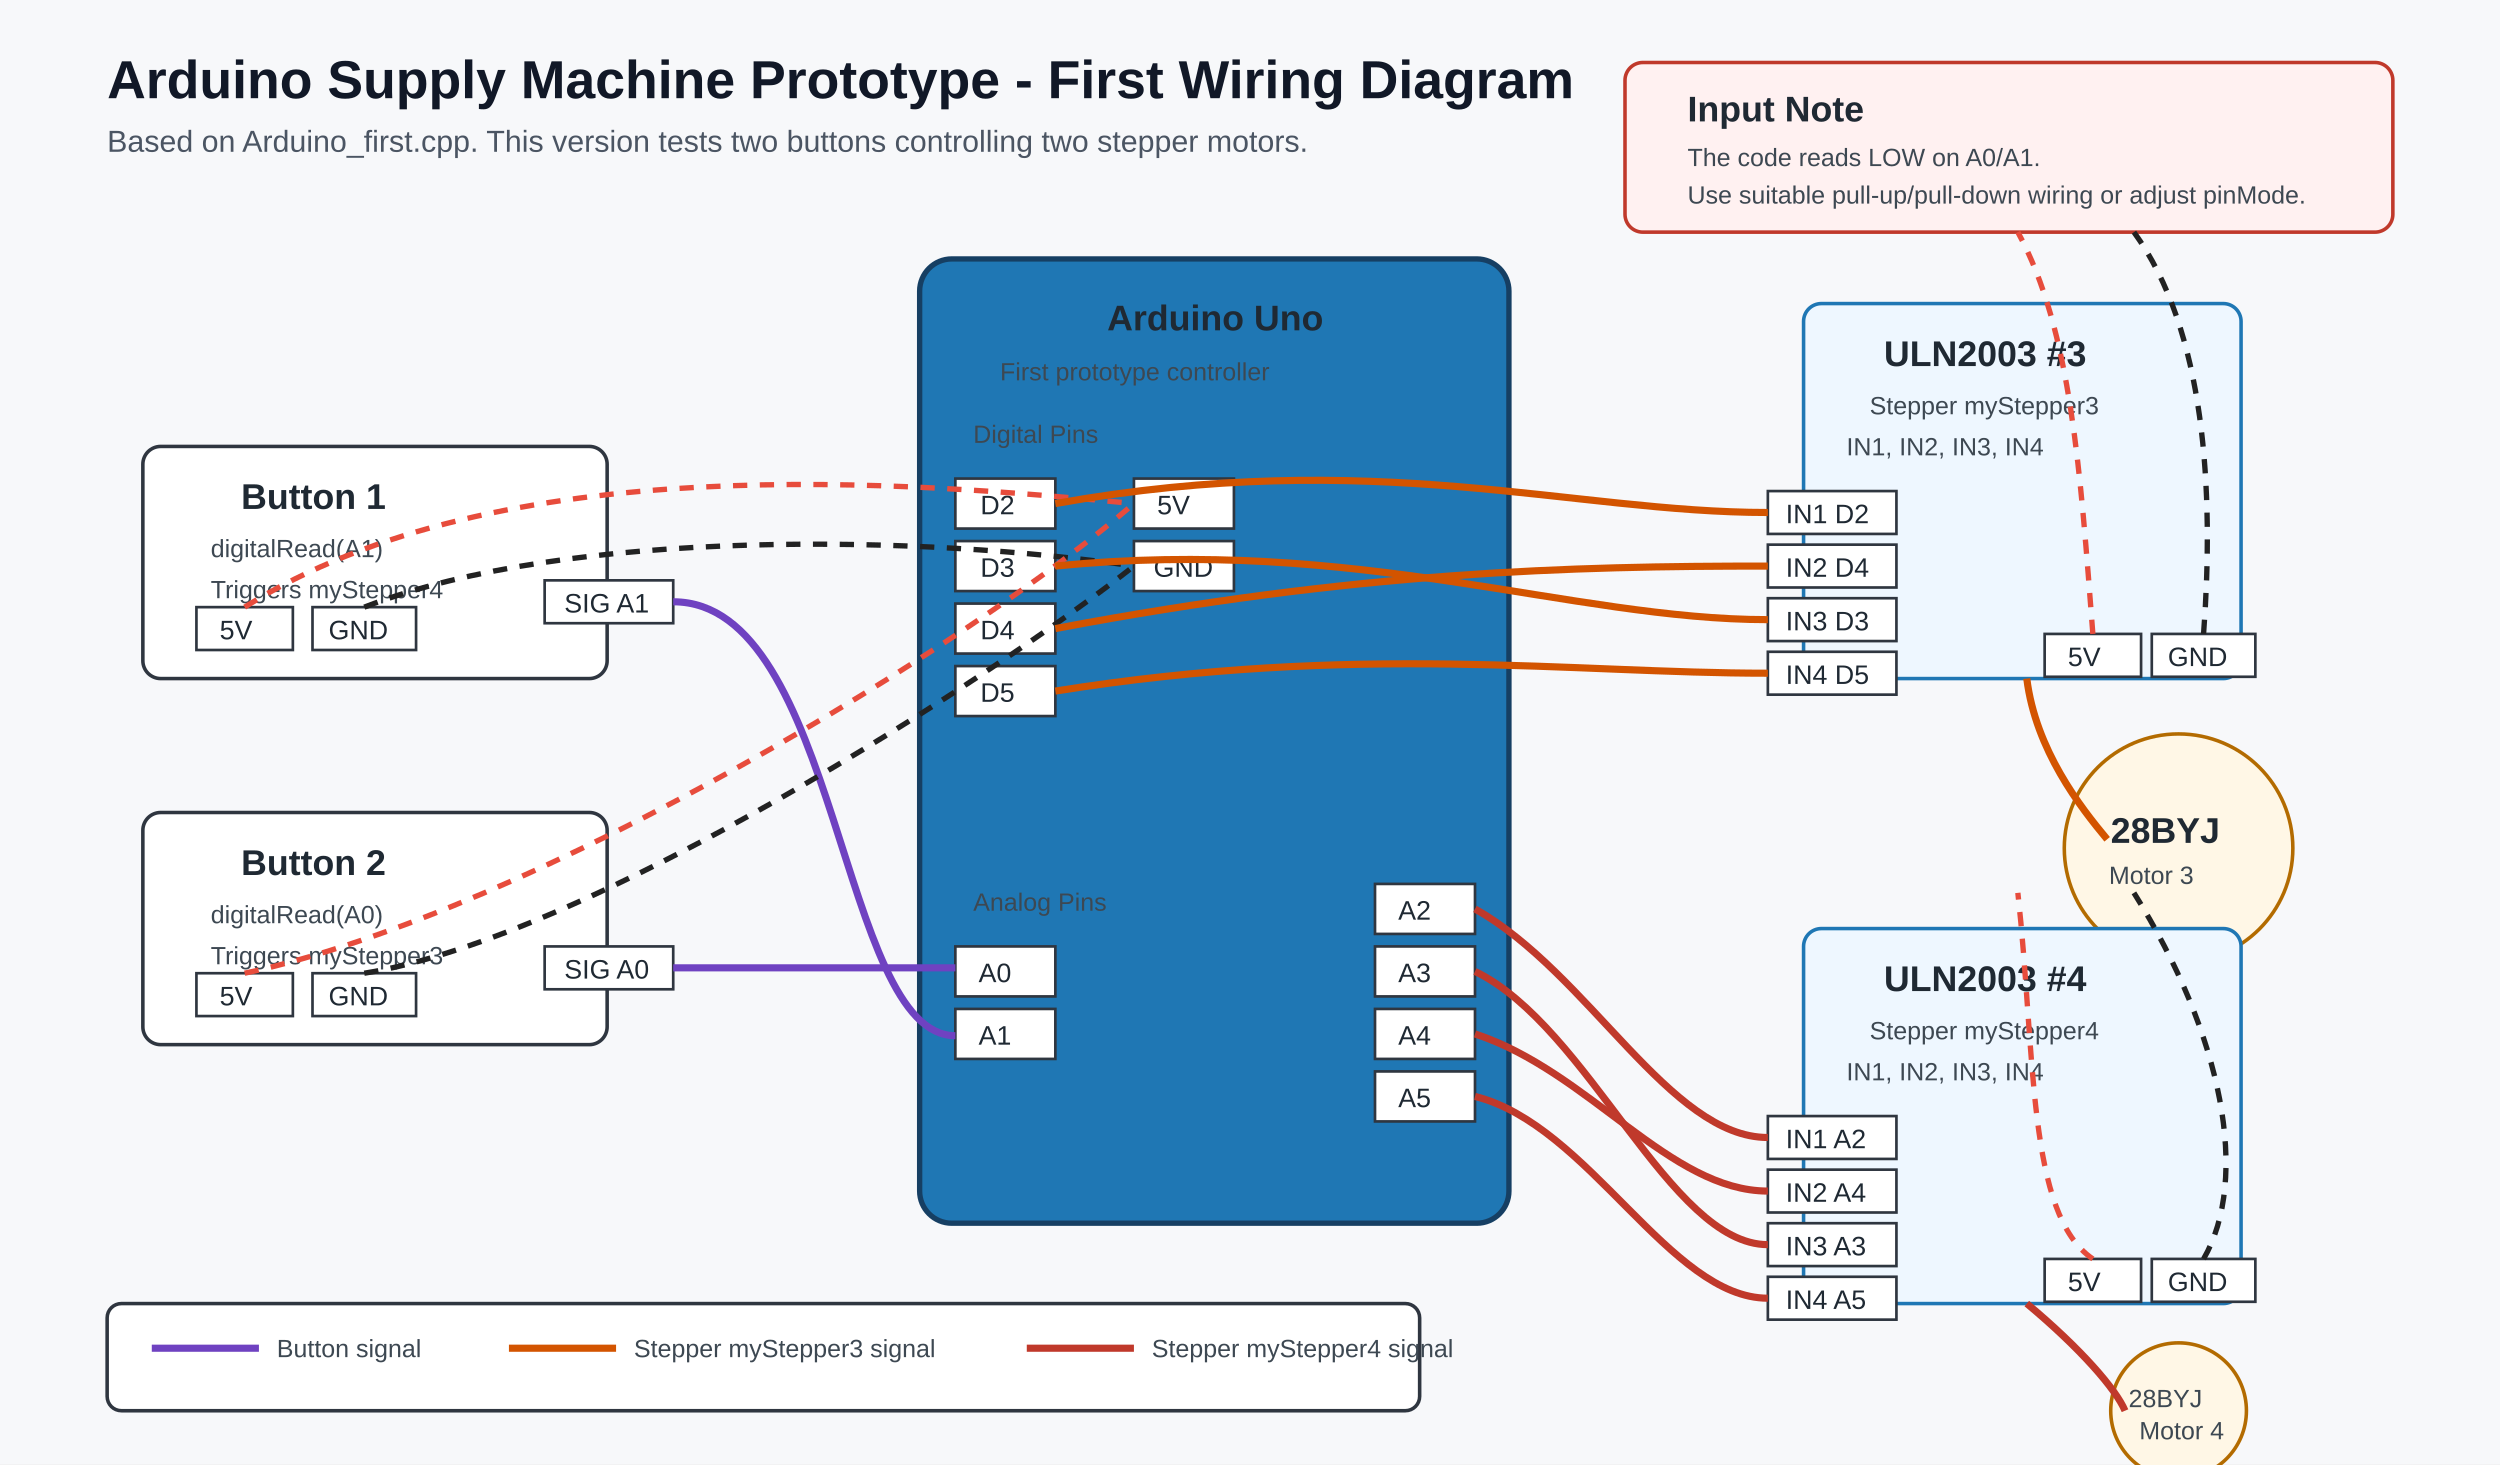
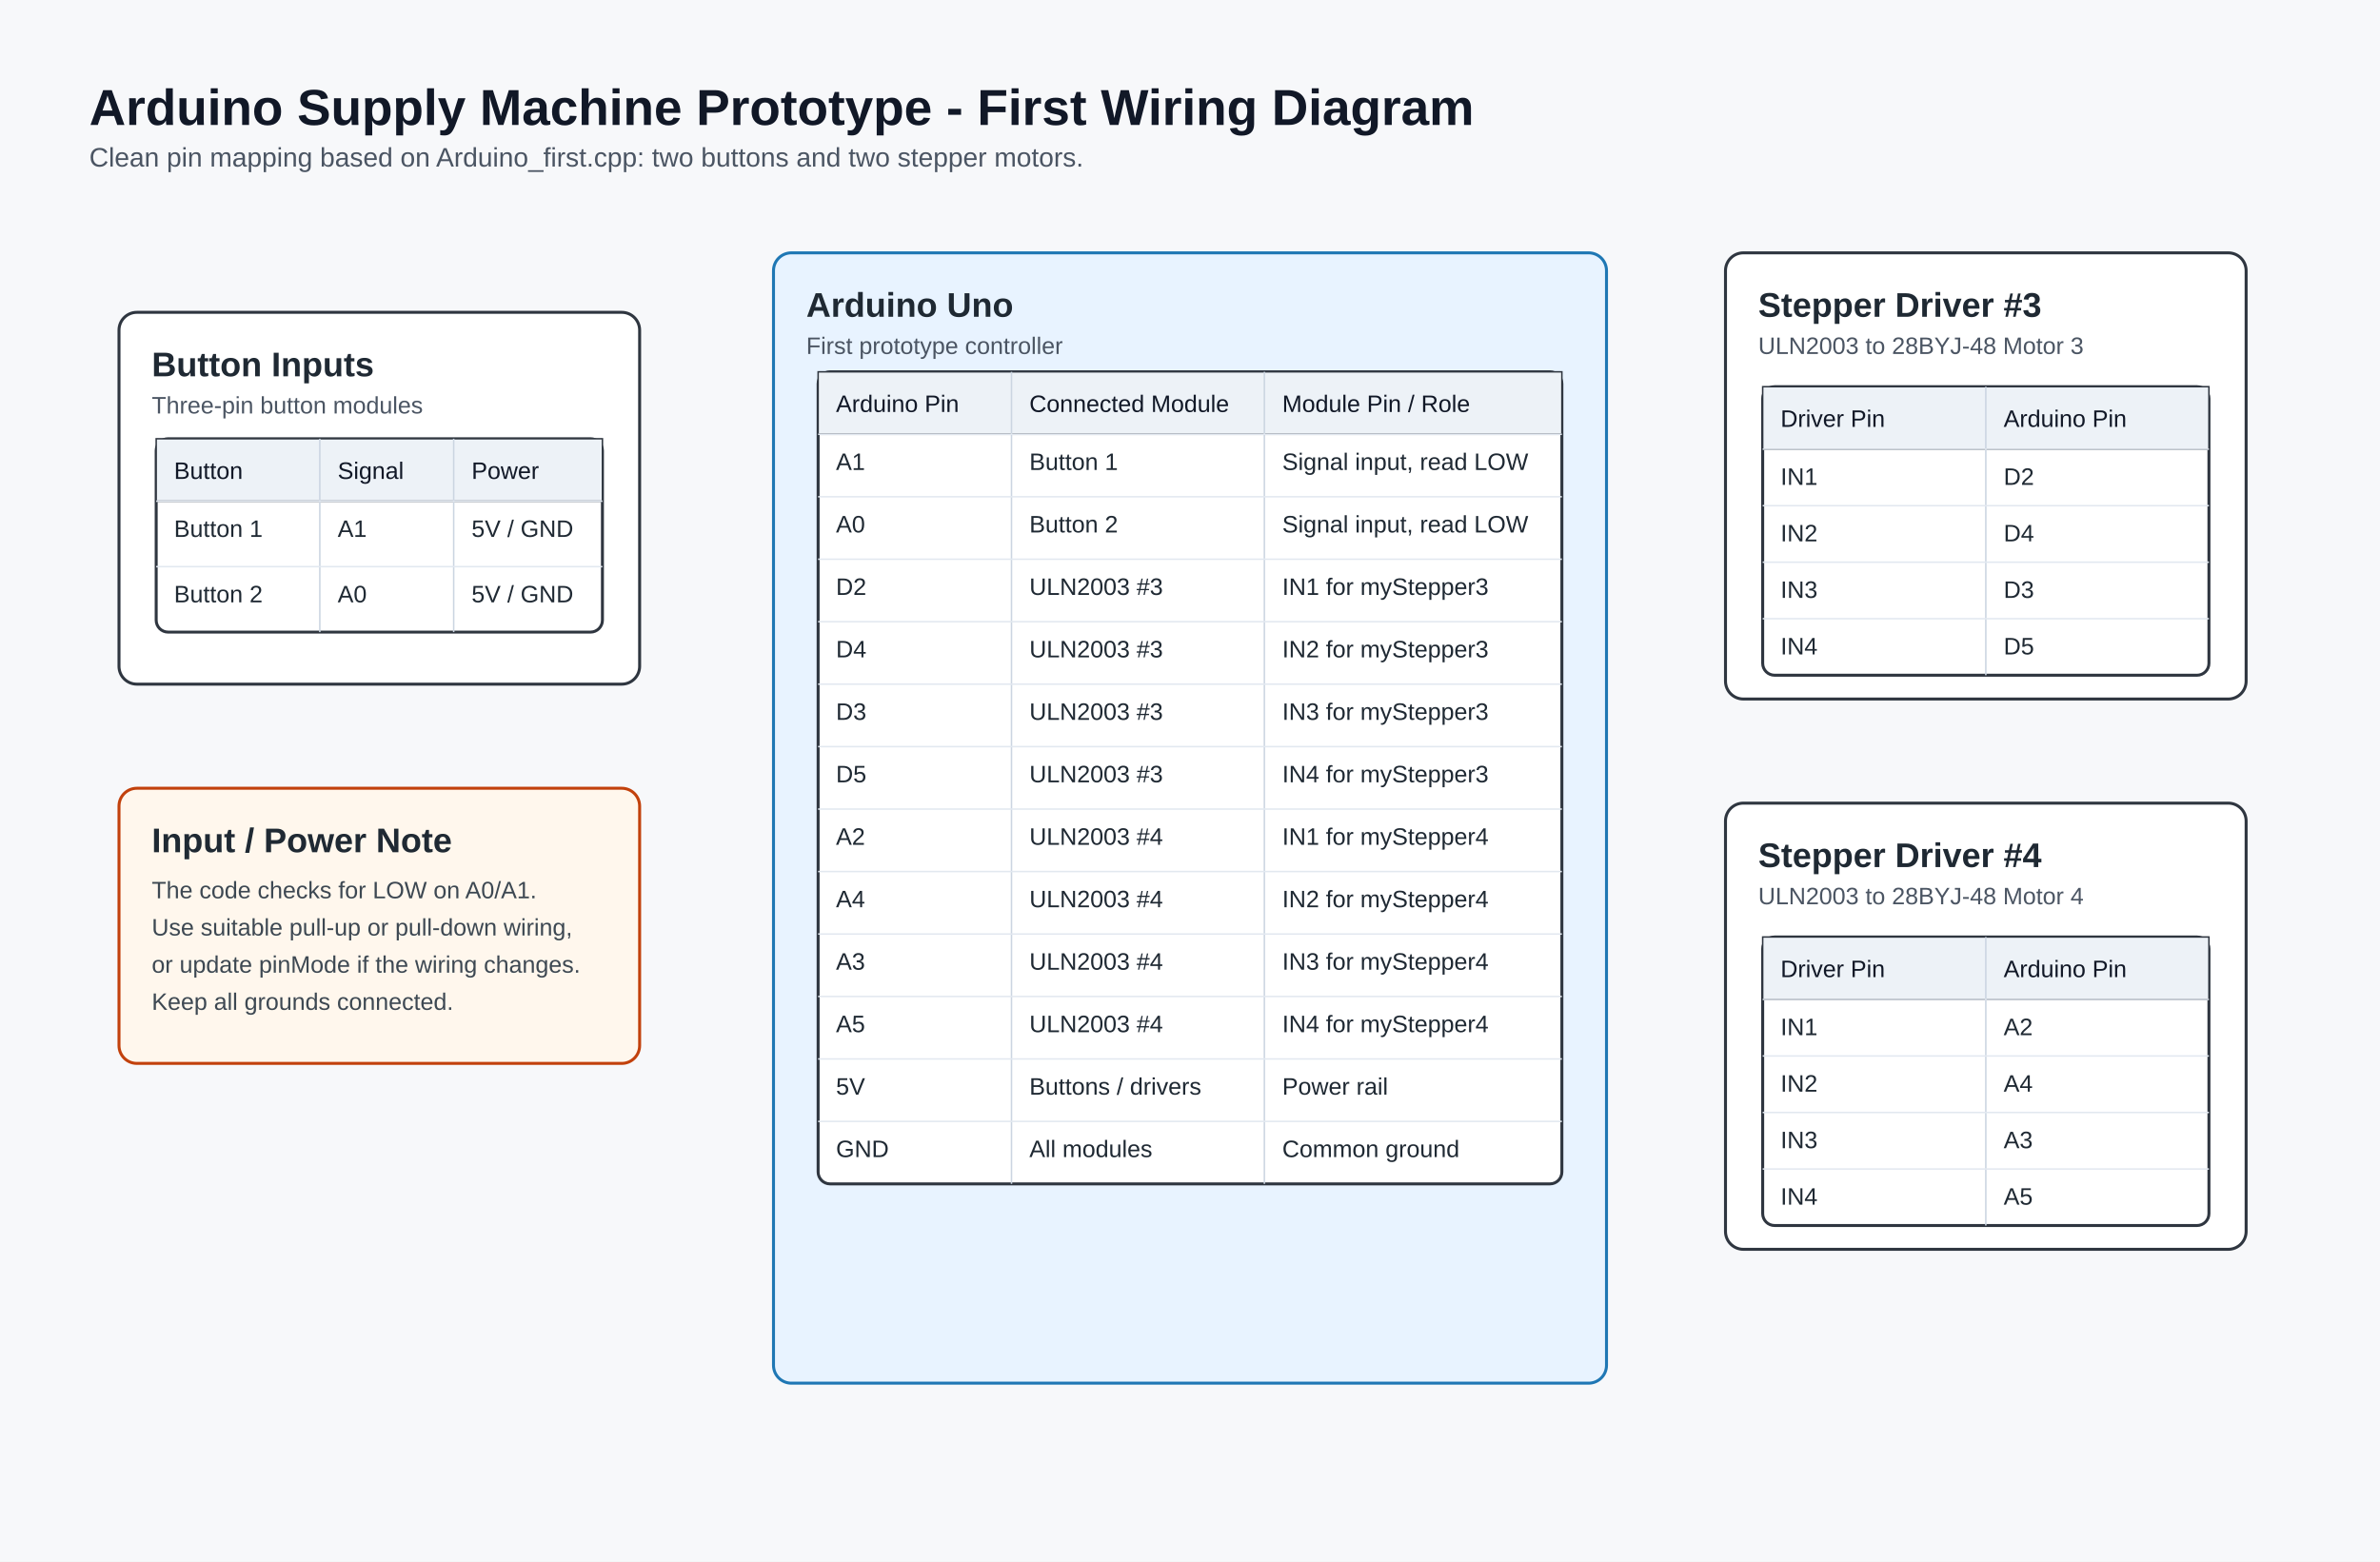
- <svg xmlns="http://www.w3.org/2000/svg" width="1400" height="820" viewBox="0 0 1400 820" role="img" aria-labelledby="title desc">
-   <defs>
-     <style>
-       .bg { fill: #f7f8fa; }
-       .board { fill: #1f77b4; stroke: #163f63; stroke-width: 3; }
-       .module { fill: #ffffff; stroke: #2f3640; stroke-width: 2; }
-       .driver { fill: #eef7ff; stroke: #1f77b4; stroke-width: 2; }
-       .motor { fill: #fff7e6; stroke: #b36b00; stroke-width: 2; }
-       .note { fill: #fff1f1; stroke: #c0392b; stroke-width: 2; }
-       .pin { fill: #ffffff; stroke: #2f3640; stroke-width: 1.5; }
-       .pinText { font-family: Arial, Helvetica, sans-serif; font-size: 15px; fill: #1f2933; }
-       .small { font-family: Arial, Helvetica, sans-serif; font-size: 14px; fill: #3d4852; }
-       .label { font-family: Arial, Helvetica, sans-serif; font-size: 20px; font-weight: 700; fill: #1f2933; }
-       .title { font-family: Arial, Helvetica, sans-serif; font-size: 30px; font-weight: 700; fill: #111827; }
-       .subtitle { font-family: Arial, Helvetica, sans-serif; font-size: 17px; fill: #4b5563; }
-       .wireButton { stroke: #6f42c1; stroke-width: 4; fill: none; }
-       .wireMotor3 { stroke: #d35400; stroke-width: 4; fill: none; }
-       .wireMotor4 { stroke: #c0392b; stroke-width: 4; fill: none; }
-       .wirePower { stroke: #222222; stroke-width: 3; fill: none; stroke-dasharray: 8 7; }
-       .wire5v { stroke: #e74c3c; stroke-width: 3; fill: none; stroke-dasharray: 8 7; }
-     </style>
-   </defs>
-   <rect class="bg" x="0" y="0" width="1400" height="820" />
-   <text class="title" x="60" y="55">Arduino Supply Machine Prototype - First Wiring Diagram</text>
-   <text class="subtitle" x="60" y="85">Based on Arduino_first.cpp. This version tests two buttons controlling two stepper motors.</text>
-   <rect class="board" x="515" y="145" width="330" height="540" rx="18" />
-   <text class="label" x="620" y="185" fill="#ffffff">Arduino Uno</text>
-   <text class="small" x="560" y="213" fill="#ffffff">First prototype controller</text>
-   <text class="small" x="545" y="248" fill="#ffffff">Digital Pins</text>
-   <rect class="pin" x="535" y="268" width="56" height="28" />
-   <text class="pinText" x="549" y="288">D2</text>
-   <rect class="pin" x="535" y="303" width="56" height="28" />
-   <text class="pinText" x="549" y="323">D3</text>
-   <rect class="pin" x="535" y="338" width="56" height="28" />
-   <text class="pinText" x="549" y="358">D4</text>
-   <rect class="pin" x="535" y="373" width="56" height="28" />
-   <text class="pinText" x="549" y="393">D5</text>
-   <rect class="pin" x="635" y="268" width="56" height="28" />
-   <text class="pinText" x="648" y="288">5V</text>
-   <rect class="pin" x="635" y="303" width="56" height="28" />
-   <text class="pinText" x="646" y="323">GND</text>
-   <text class="small" x="545" y="510" fill="#ffffff">Analog Pins</text>
-   <rect class="pin" x="535" y="530" width="56" height="28" />
-   <text class="pinText" x="548" y="550">A0</text>
-   <rect class="pin" x="535" y="565" width="56" height="28" />
-   <text class="pinText" x="548" y="585">A1</text>
-   <rect class="pin" x="770" y="495" width="56" height="28" />
-   <text class="pinText" x="783" y="515">A2</text>
-   <rect class="pin" x="770" y="530" width="56" height="28" />
-   <text class="pinText" x="783" y="550">A3</text>
-   <rect class="pin" x="770" y="565" width="56" height="28" />
-   <text class="pinText" x="783" y="585">A4</text>
-   <rect class="pin" x="770" y="600" width="56" height="28" />
-   <text class="pinText" x="783" y="620">A5</text>
-   <rect class="module" x="80" y="250" width="260" height="130" rx="10" />
-   <text class="label" x="135" y="285">Button 1</text>
-   <text class="small" x="118" y="312">digitalRead(A1)</text>
-   <text class="small" x="118" y="335">Triggers myStepper4</text>
-   <rect class="pin" x="305" y="325" width="72" height="24" />
-   <text class="pinText" x="316" y="343">SIG A1</text>
-   <rect class="pin" x="110" y="340" width="54" height="24" />
-   <text class="pinText" x="123" y="358">5V</text>
-   <rect class="pin" x="175" y="340" width="58" height="24" />
-   <text class="pinText" x="184" y="358">GND</text>
-   <rect class="module" x="80" y="455" width="260" height="130" rx="10" />
-   <text class="label" x="135" y="490">Button 2</text>
-   <text class="small" x="118" y="517">digitalRead(A0)</text>
-   <text class="small" x="118" y="540">Triggers myStepper3</text>
-   <rect class="pin" x="305" y="530" width="72" height="24" />
-   <text class="pinText" x="316" y="548">SIG A0</text>
-   <rect class="pin" x="110" y="545" width="54" height="24" />
-   <text class="pinText" x="123" y="563">5V</text>
-   <rect class="pin" x="175" y="545" width="58" height="24" />
-   <text class="pinText" x="184" y="563">GND</text>
-   <rect class="driver" x="1010" y="170" width="245" height="210" rx="10" />
-   <text class="label" x="1055" y="205">ULN2003 #3</text>
-   <text class="small" x="1047" y="232">Stepper myStepper3</text>
-   <text class="small" x="1034" y="255">IN1, IN2, IN3, IN4</text>
-   <rect class="pin" x="990" y="275" width="72" height="24" />
-   <text class="pinText" x="1000" y="293">IN1 D2</text>
-   <rect class="pin" x="990" y="305" width="72" height="24" />
-   <text class="pinText" x="1000" y="323">IN2 D4</text>
-   <rect class="pin" x="990" y="335" width="72" height="24" />
-   <text class="pinText" x="1000" y="353">IN3 D3</text>
-   <rect class="pin" x="990" y="365" width="72" height="24" />
-   <text class="pinText" x="1000" y="383">IN4 D5</text>
-   <rect class="pin" x="1145" y="355" width="54" height="24" />
-   <text class="pinText" x="1158" y="373">5V</text>
-   <rect class="pin" x="1205" y="355" width="58" height="24" />
-   <text class="pinText" x="1214" y="373">GND</text>
-   <circle class="motor" cx="1220" cy="475" r="64" />
-   <text class="label" x="1182" y="472">28BYJ</text>
-   <text class="small" x="1181" y="495">Motor 3</text>
-   <rect class="driver" x="1010" y="520" width="245" height="210" rx="10" />
-   <text class="label" x="1055" y="555">ULN2003 #4</text>
-   <text class="small" x="1047" y="582">Stepper myStepper4</text>
-   <text class="small" x="1034" y="605">IN1, IN2, IN3, IN4</text>
-   <rect class="pin" x="990" y="625" width="72" height="24" />
-   <text class="pinText" x="1000" y="643">IN1 A2</text>
-   <rect class="pin" x="990" y="655" width="72" height="24" />
-   <text class="pinText" x="1000" y="673">IN2 A4</text>
-   <rect class="pin" x="990" y="685" width="72" height="24" />
-   <text class="pinText" x="1000" y="703">IN3 A3</text>
-   <rect class="pin" x="990" y="715" width="72" height="24" />
-   <text class="pinText" x="1000" y="733">IN4 A5</text>
-   <rect class="pin" x="1145" y="705" width="54" height="24" />
-   <text class="pinText" x="1158" y="723">5V</text>
-   <rect class="pin" x="1205" y="705" width="58" height="24" />
-   <text class="pinText" x="1214" y="723">GND</text>
-   <circle class="motor" cx="1220" cy="790" r="38" />
-   <text class="small" x="1192" y="788">28BYJ</text>
-   <text class="small" x="1198" y="806">Motor 4</text>
-   <rect class="note" x="910" y="35" width="430" height="95" rx="10" />
-   <text class="label" x="945" y="68">Input Note</text>
-   <text class="small" x="945" y="93">The code reads LOW on A0/A1.</text>
-   <text class="small" x="945" y="114">Use suitable pull-up/pull-down wiring or adjust pinMode.</text>
-   <path class="wireButton" d="M377 337 C470 337 470 580 535 580" />
-   <path class="wireButton" d="M377 542 C470 542 480 542 535 542" />
-   <path class="wire5v" d="M137 340 C280 250 510 270 635 282" />
-   <path class="wirePower" d="M204 340 C320 295 520 300 635 317" />
-   <path class="wire5v" d="M137 545 C300 510 545 360 635 282" />
-   <path class="wirePower" d="M204 545 C330 525 555 380 635 317" />
-   <path class="wireMotor3" d="M591 282 C770 250 880 287 990 287" />
-   <path class="wireMotor3" d="M591 352 C760 320 880 317 990 317" />
-   <path class="wireMotor3" d="M591 317 C760 300 880 347 990 347" />
-   <path class="wireMotor3" d="M591 387 C760 360 880 377 990 377" />
-   <path class="wireMotor4" d="M826 509 C890 545 935 637 990 637" />
-   <path class="wireMotor4" d="M826 579 C890 600 935 667 990 667" />
-   <path class="wireMotor4" d="M826 544 C890 575 935 697 990 697" />
-   <path class="wireMotor4" d="M826 614 C890 630 935 727 990 727" />
-   <path class="wire5v" d="M1172 355 C1165 265 1160 185 1130 130" />
-   <path class="wirePower" d="M1234 355 C1240 275 1235 185 1195 130" />
-   <path class="wireMotor3" d="M1135 380 C1140 420 1165 452 1180 470" />
-   <path class="wire5v" d="M1172 705 C1135 680 1140 590 1130 500" />
-   <path class="wirePower" d="M1234 705 C1260 660 1245 580 1195 500" />
-   <path class="wireMotor4" d="M1135 730 C1165 755 1185 778 1190 790" />
-   <rect class="module" x="60" y="730" width="735" height="60" rx="8" />
-   <line class="wireButton" x1="85" y1="755" x2="145" y2="755" />
-   <text class="small" x="155" y="760">Button signal</text>
-   <line class="wireMotor3" x1="285" y1="755" x2="345" y2="755" />
-   <text class="small" x="355" y="760">Stepper myStepper3 signal</text>
-   <line class="wireMotor4" x1="575" y1="755" x2="635" y2="755" />
-   <text class="small" x="645" y="760">Stepper myStepper4 signal</text>
+ <svg xmlns="http://www.w3.org/2000/svg" width="1600" height="1050" viewBox="0 0 1600 1050" role="img">
+   <rect x="0" y="0" width="100%" height="100%" fill="#f7f8fa" />
+   <text x="60" y="84" font-family="Arial, Helvetica, sans-serif" font-size="34" font-weight="700" fill="#111827">Arduino Supply Machine Prototype - First Wiring Diagram</text>
+   <text x="60" y="112" font-family="Arial, Helvetica, sans-serif" font-size="18" font-weight="400" fill="#4b5563">Clean pin mapping based on Arduino_first.cpp: two buttons and two stepper motors.</text>
+   <rect x="520" y="170" width="560" height="760" rx="12" fill="#e8f3ff" stroke="#1f77b4" stroke-width="2" />
+   <text x="542" y="213" font-family="Arial, Helvetica, sans-serif" font-size="23" font-weight="700" fill="#1f2933">Arduino Uno</text>
+   <text x="542" y="238" font-family="Arial, Helvetica, sans-serif" font-size="16" font-weight="400" fill="#4b5563">First prototype controller</text>
+   <rect x="550" y="250" width="500" height="546" rx="8" fill="#ffffff" stroke="#2f3640" stroke-width="2" />
+   <rect x="550" y="250" width="500" height="42" fill="#edf2f7" stroke="#2f3640" stroke-width="1" />
+   <text x="562" y="277" font-family="Arial, Helvetica, sans-serif" font-size="16" font-weight="400" fill="#111827">Arduino Pin</text>
+   <line x1="680" y1="250" x2="680" y2="796" stroke="#cbd5e1" stroke-width="1" />
+   <text x="692" y="277" font-family="Arial, Helvetica, sans-serif" font-size="16" font-weight="400" fill="#111827">Connected Module</text>
+   <line x1="850" y1="250" x2="850" y2="796" stroke="#cbd5e1" stroke-width="1" />
+   <text x="862" y="277" font-family="Arial, Helvetica, sans-serif" font-size="16" font-weight="400" fill="#111827">Module Pin / Role</text>
+   <line x1="550" y1="292" x2="1050" y2="292" stroke="#e2e8f0" stroke-width="1" />
+   <text x="562" y="316" font-family="Arial, Helvetica, sans-serif" font-size="16" font-weight="400" fill="#1f2933">A1</text>
+   <text x="692" y="316" font-family="Arial, Helvetica, sans-serif" font-size="16" font-weight="400" fill="#1f2933">Button 1</text>
+   <text x="862" y="316" font-family="Arial, Helvetica, sans-serif" font-size="16" font-weight="400" fill="#1f2933">Signal input, read LOW</text>
+   <line x1="550" y1="334" x2="1050" y2="334" stroke="#e2e8f0" stroke-width="1" />
+   <text x="562" y="358" font-family="Arial, Helvetica, sans-serif" font-size="16" font-weight="400" fill="#1f2933">A0</text>
+   <text x="692" y="358" font-family="Arial, Helvetica, sans-serif" font-size="16" font-weight="400" fill="#1f2933">Button 2</text>
+   <text x="862" y="358" font-family="Arial, Helvetica, sans-serif" font-size="16" font-weight="400" fill="#1f2933">Signal input, read LOW</text>
+   <line x1="550" y1="376" x2="1050" y2="376" stroke="#e2e8f0" stroke-width="1" />
+   <text x="562" y="400" font-family="Arial, Helvetica, sans-serif" font-size="16" font-weight="400" fill="#1f2933">D2</text>
+   <text x="692" y="400" font-family="Arial, Helvetica, sans-serif" font-size="16" font-weight="400" fill="#1f2933">ULN2003 #3</text>
+   <text x="862" y="400" font-family="Arial, Helvetica, sans-serif" font-size="16" font-weight="400" fill="#1f2933">IN1 for myStepper3</text>
+   <line x1="550" y1="418" x2="1050" y2="418" stroke="#e2e8f0" stroke-width="1" />
+   <text x="562" y="442" font-family="Arial, Helvetica, sans-serif" font-size="16" font-weight="400" fill="#1f2933">D4</text>
+   <text x="692" y="442" font-family="Arial, Helvetica, sans-serif" font-size="16" font-weight="400" fill="#1f2933">ULN2003 #3</text>
+   <text x="862" y="442" font-family="Arial, Helvetica, sans-serif" font-size="16" font-weight="400" fill="#1f2933">IN2 for myStepper3</text>
+   <line x1="550" y1="460" x2="1050" y2="460" stroke="#e2e8f0" stroke-width="1" />
+   <text x="562" y="484" font-family="Arial, Helvetica, sans-serif" font-size="16" font-weight="400" fill="#1f2933">D3</text>
+   <text x="692" y="484" font-family="Arial, Helvetica, sans-serif" font-size="16" font-weight="400" fill="#1f2933">ULN2003 #3</text>
+   <text x="862" y="484" font-family="Arial, Helvetica, sans-serif" font-size="16" font-weight="400" fill="#1f2933">IN3 for myStepper3</text>
+   <line x1="550" y1="502" x2="1050" y2="502" stroke="#e2e8f0" stroke-width="1" />
+   <text x="562" y="526" font-family="Arial, Helvetica, sans-serif" font-size="16" font-weight="400" fill="#1f2933">D5</text>
+   <text x="692" y="526" font-family="Arial, Helvetica, sans-serif" font-size="16" font-weight="400" fill="#1f2933">ULN2003 #3</text>
+   <text x="862" y="526" font-family="Arial, Helvetica, sans-serif" font-size="16" font-weight="400" fill="#1f2933">IN4 for myStepper3</text>
+   <line x1="550" y1="544" x2="1050" y2="544" stroke="#e2e8f0" stroke-width="1" />
+   <text x="562" y="568" font-family="Arial, Helvetica, sans-serif" font-size="16" font-weight="400" fill="#1f2933">A2</text>
+   <text x="692" y="568" font-family="Arial, Helvetica, sans-serif" font-size="16" font-weight="400" fill="#1f2933">ULN2003 #4</text>
+   <text x="862" y="568" font-family="Arial, Helvetica, sans-serif" font-size="16" font-weight="400" fill="#1f2933">IN1 for myStepper4</text>
+   <line x1="550" y1="586" x2="1050" y2="586" stroke="#e2e8f0" stroke-width="1" />
+   <text x="562" y="610" font-family="Arial, Helvetica, sans-serif" font-size="16" font-weight="400" fill="#1f2933">A4</text>
+   <text x="692" y="610" font-family="Arial, Helvetica, sans-serif" font-size="16" font-weight="400" fill="#1f2933">ULN2003 #4</text>
+   <text x="862" y="610" font-family="Arial, Helvetica, sans-serif" font-size="16" font-weight="400" fill="#1f2933">IN2 for myStepper4</text>
+   <line x1="550" y1="628" x2="1050" y2="628" stroke="#e2e8f0" stroke-width="1" />
+   <text x="562" y="652" font-family="Arial, Helvetica, sans-serif" font-size="16" font-weight="400" fill="#1f2933">A3</text>
+   <text x="692" y="652" font-family="Arial, Helvetica, sans-serif" font-size="16" font-weight="400" fill="#1f2933">ULN2003 #4</text>
+   <text x="862" y="652" font-family="Arial, Helvetica, sans-serif" font-size="16" font-weight="400" fill="#1f2933">IN3 for myStepper4</text>
+   <line x1="550" y1="670" x2="1050" y2="670" stroke="#e2e8f0" stroke-width="1" />
+   <text x="562" y="694" font-family="Arial, Helvetica, sans-serif" font-size="16" font-weight="400" fill="#1f2933">A5</text>
+   <text x="692" y="694" font-family="Arial, Helvetica, sans-serif" font-size="16" font-weight="400" fill="#1f2933">ULN2003 #4</text>
+   <text x="862" y="694" font-family="Arial, Helvetica, sans-serif" font-size="16" font-weight="400" fill="#1f2933">IN4 for myStepper4</text>
+   <line x1="550" y1="712" x2="1050" y2="712" stroke="#e2e8f0" stroke-width="1" />
+   <text x="562" y="736" font-family="Arial, Helvetica, sans-serif" font-size="16" font-weight="400" fill="#1f2933">5V</text>
+   <text x="692" y="736" font-family="Arial, Helvetica, sans-serif" font-size="16" font-weight="400" fill="#1f2933">Buttons / drivers</text>
+   <text x="862" y="736" font-family="Arial, Helvetica, sans-serif" font-size="16" font-weight="400" fill="#1f2933">Power rail</text>
+   <line x1="550" y1="754" x2="1050" y2="754" stroke="#e2e8f0" stroke-width="1" />
+   <text x="562" y="778" font-family="Arial, Helvetica, sans-serif" font-size="16" font-weight="400" fill="#1f2933">GND</text>
+   <text x="692" y="778" font-family="Arial, Helvetica, sans-serif" font-size="16" font-weight="400" fill="#1f2933">All modules</text>
+   <text x="862" y="778" font-family="Arial, Helvetica, sans-serif" font-size="16" font-weight="400" fill="#1f2933">Common ground</text>
+   <rect x="80" y="210" width="350" height="250" rx="12" fill="#ffffff" stroke="#2f3640" stroke-width="2" />
+   <text x="102" y="253" font-family="Arial, Helvetica, sans-serif" font-size="23" font-weight="700" fill="#1f2933">Button Inputs</text>
+   <text x="102" y="278" font-family="Arial, Helvetica, sans-serif" font-size="16" font-weight="400" fill="#4b5563">Three-pin button modules</text>
+   <rect x="105" y="295" width="300" height="130" rx="8" fill="#ffffff" stroke="#2f3640" stroke-width="2" />
+   <rect x="105" y="295" width="300" height="42" fill="#edf2f7" stroke="#2f3640" stroke-width="1" />
+   <text x="117" y="322" font-family="Arial, Helvetica, sans-serif" font-size="16" font-weight="400" fill="#111827">Button</text>
+   <line x1="215" y1="295" x2="215" y2="425" stroke="#cbd5e1" stroke-width="1" />
+   <text x="227" y="322" font-family="Arial, Helvetica, sans-serif" font-size="16" font-weight="400" fill="#111827">Signal</text>
+   <line x1="305" y1="295" x2="305" y2="425" stroke="#cbd5e1" stroke-width="1" />
+   <text x="317" y="322" font-family="Arial, Helvetica, sans-serif" font-size="16" font-weight="400" fill="#111827">Power</text>
+   <line x1="105" y1="337" x2="405" y2="337" stroke="#e2e8f0" stroke-width="1" />
+   <text x="117" y="361" font-family="Arial, Helvetica, sans-serif" font-size="16" font-weight="400" fill="#1f2933">Button 1</text>
+   <text x="227" y="361" font-family="Arial, Helvetica, sans-serif" font-size="16" font-weight="400" fill="#1f2933">A1</text>
+   <text x="317" y="361" font-family="Arial, Helvetica, sans-serif" font-size="16" font-weight="400" fill="#1f2933">5V / GND</text>
+   <line x1="105" y1="381" x2="405" y2="381" stroke="#e2e8f0" stroke-width="1" />
+   <text x="117" y="405" font-family="Arial, Helvetica, sans-serif" font-size="16" font-weight="400" fill="#1f2933">Button 2</text>
+   <text x="227" y="405" font-family="Arial, Helvetica, sans-serif" font-size="16" font-weight="400" fill="#1f2933">A0</text>
+   <text x="317" y="405" font-family="Arial, Helvetica, sans-serif" font-size="16" font-weight="400" fill="#1f2933">5V / GND</text>
+   <rect x="1160" y="170" width="350" height="300" rx="12" fill="#ffffff" stroke="#2f3640" stroke-width="2" />
+   <text x="1182" y="213" font-family="Arial, Helvetica, sans-serif" font-size="23" font-weight="700" fill="#1f2933">Stepper Driver #3</text>
+   <text x="1182" y="238" font-family="Arial, Helvetica, sans-serif" font-size="16" font-weight="400" fill="#4b5563">ULN2003 to 28BYJ-48 Motor 3</text>
+   <rect x="1185" y="260" width="300" height="194" rx="8" fill="#ffffff" stroke="#2f3640" stroke-width="2" />
+   <rect x="1185" y="260" width="300" height="42" fill="#edf2f7" stroke="#2f3640" stroke-width="1" />
+   <text x="1197" y="287" font-family="Arial, Helvetica, sans-serif" font-size="16" font-weight="400" fill="#111827">Driver Pin</text>
+   <line x1="1335" y1="260" x2="1335" y2="454" stroke="#cbd5e1" stroke-width="1" />
+   <text x="1347" y="287" font-family="Arial, Helvetica, sans-serif" font-size="16" font-weight="400" fill="#111827">Arduino Pin</text>
+   <line x1="1185" y1="302" x2="1485" y2="302" stroke="#e2e8f0" stroke-width="1" />
+   <text x="1197" y="326" font-family="Arial, Helvetica, sans-serif" font-size="16" font-weight="400" fill="#1f2933">IN1</text>
+   <text x="1347" y="326" font-family="Arial, Helvetica, sans-serif" font-size="16" font-weight="400" fill="#1f2933">D2</text>
+   <line x1="1185" y1="340" x2="1485" y2="340" stroke="#e2e8f0" stroke-width="1" />
+   <text x="1197" y="364" font-family="Arial, Helvetica, sans-serif" font-size="16" font-weight="400" fill="#1f2933">IN2</text>
+   <text x="1347" y="364" font-family="Arial, Helvetica, sans-serif" font-size="16" font-weight="400" fill="#1f2933">D4</text>
+   <line x1="1185" y1="378" x2="1485" y2="378" stroke="#e2e8f0" stroke-width="1" />
+   <text x="1197" y="402" font-family="Arial, Helvetica, sans-serif" font-size="16" font-weight="400" fill="#1f2933">IN3</text>
+   <text x="1347" y="402" font-family="Arial, Helvetica, sans-serif" font-size="16" font-weight="400" fill="#1f2933">D3</text>
+   <line x1="1185" y1="416" x2="1485" y2="416" stroke="#e2e8f0" stroke-width="1" />
+   <text x="1197" y="440" font-family="Arial, Helvetica, sans-serif" font-size="16" font-weight="400" fill="#1f2933">IN4</text>
+   <text x="1347" y="440" font-family="Arial, Helvetica, sans-serif" font-size="16" font-weight="400" fill="#1f2933">D5</text>
+   <rect x="1160" y="540" width="350" height="300" rx="12" fill="#ffffff" stroke="#2f3640" stroke-width="2" />
+   <text x="1182" y="583" font-family="Arial, Helvetica, sans-serif" font-size="23" font-weight="700" fill="#1f2933">Stepper Driver #4</text>
+   <text x="1182" y="608" font-family="Arial, Helvetica, sans-serif" font-size="16" font-weight="400" fill="#4b5563">ULN2003 to 28BYJ-48 Motor 4</text>
+   <rect x="1185" y="630" width="300" height="194" rx="8" fill="#ffffff" stroke="#2f3640" stroke-width="2" />
+   <rect x="1185" y="630" width="300" height="42" fill="#edf2f7" stroke="#2f3640" stroke-width="1" />
+   <text x="1197" y="657" font-family="Arial, Helvetica, sans-serif" font-size="16" font-weight="400" fill="#111827">Driver Pin</text>
+   <line x1="1335" y1="630" x2="1335" y2="824" stroke="#cbd5e1" stroke-width="1" />
+   <text x="1347" y="657" font-family="Arial, Helvetica, sans-serif" font-size="16" font-weight="400" fill="#111827">Arduino Pin</text>
+   <line x1="1185" y1="672" x2="1485" y2="672" stroke="#e2e8f0" stroke-width="1" />
+   <text x="1197" y="696" font-family="Arial, Helvetica, sans-serif" font-size="16" font-weight="400" fill="#1f2933">IN1</text>
+   <text x="1347" y="696" font-family="Arial, Helvetica, sans-serif" font-size="16" font-weight="400" fill="#1f2933">A2</text>
+   <line x1="1185" y1="710" x2="1485" y2="710" stroke="#e2e8f0" stroke-width="1" />
+   <text x="1197" y="734" font-family="Arial, Helvetica, sans-serif" font-size="16" font-weight="400" fill="#1f2933">IN2</text>
+   <text x="1347" y="734" font-family="Arial, Helvetica, sans-serif" font-size="16" font-weight="400" fill="#1f2933">A4</text>
+   <line x1="1185" y1="748" x2="1485" y2="748" stroke="#e2e8f0" stroke-width="1" />
+   <text x="1197" y="772" font-family="Arial, Helvetica, sans-serif" font-size="16" font-weight="400" fill="#1f2933">IN3</text>
+   <text x="1347" y="772" font-family="Arial, Helvetica, sans-serif" font-size="16" font-weight="400" fill="#1f2933">A3</text>
+   <line x1="1185" y1="786" x2="1485" y2="786" stroke="#e2e8f0" stroke-width="1" />
+   <text x="1197" y="810" font-family="Arial, Helvetica, sans-serif" font-size="16" font-weight="400" fill="#1f2933">IN4</text>
+   <text x="1347" y="810" font-family="Arial, Helvetica, sans-serif" font-size="16" font-weight="400" fill="#1f2933">A5</text>
+   <rect x="80" y="530" width="350" height="185" rx="12" fill="#fff7ed" stroke="#c2410c" stroke-width="2" />
+   <text x="102" y="573" font-family="Arial, Helvetica, sans-serif" font-size="23" font-weight="700" fill="#1f2933">Input / Power Note</text>
+   <text x="102" y="604" font-family="Arial, Helvetica, sans-serif" font-size="16" font-weight="400" fill="#3d4852">The code checks for LOW on A0/A1.</text>
+   <text x="102" y="629" font-family="Arial, Helvetica, sans-serif" font-size="16" font-weight="400" fill="#3d4852">Use suitable pull-up or pull-down wiring,</text>
+   <text x="102" y="654" font-family="Arial, Helvetica, sans-serif" font-size="16" font-weight="400" fill="#3d4852">or update pinMode if the wiring changes.</text>
+   <text x="102" y="679" font-family="Arial, Helvetica, sans-serif" font-size="16" font-weight="400" fill="#3d4852">Keep all grounds connected.</text>
</svg>
